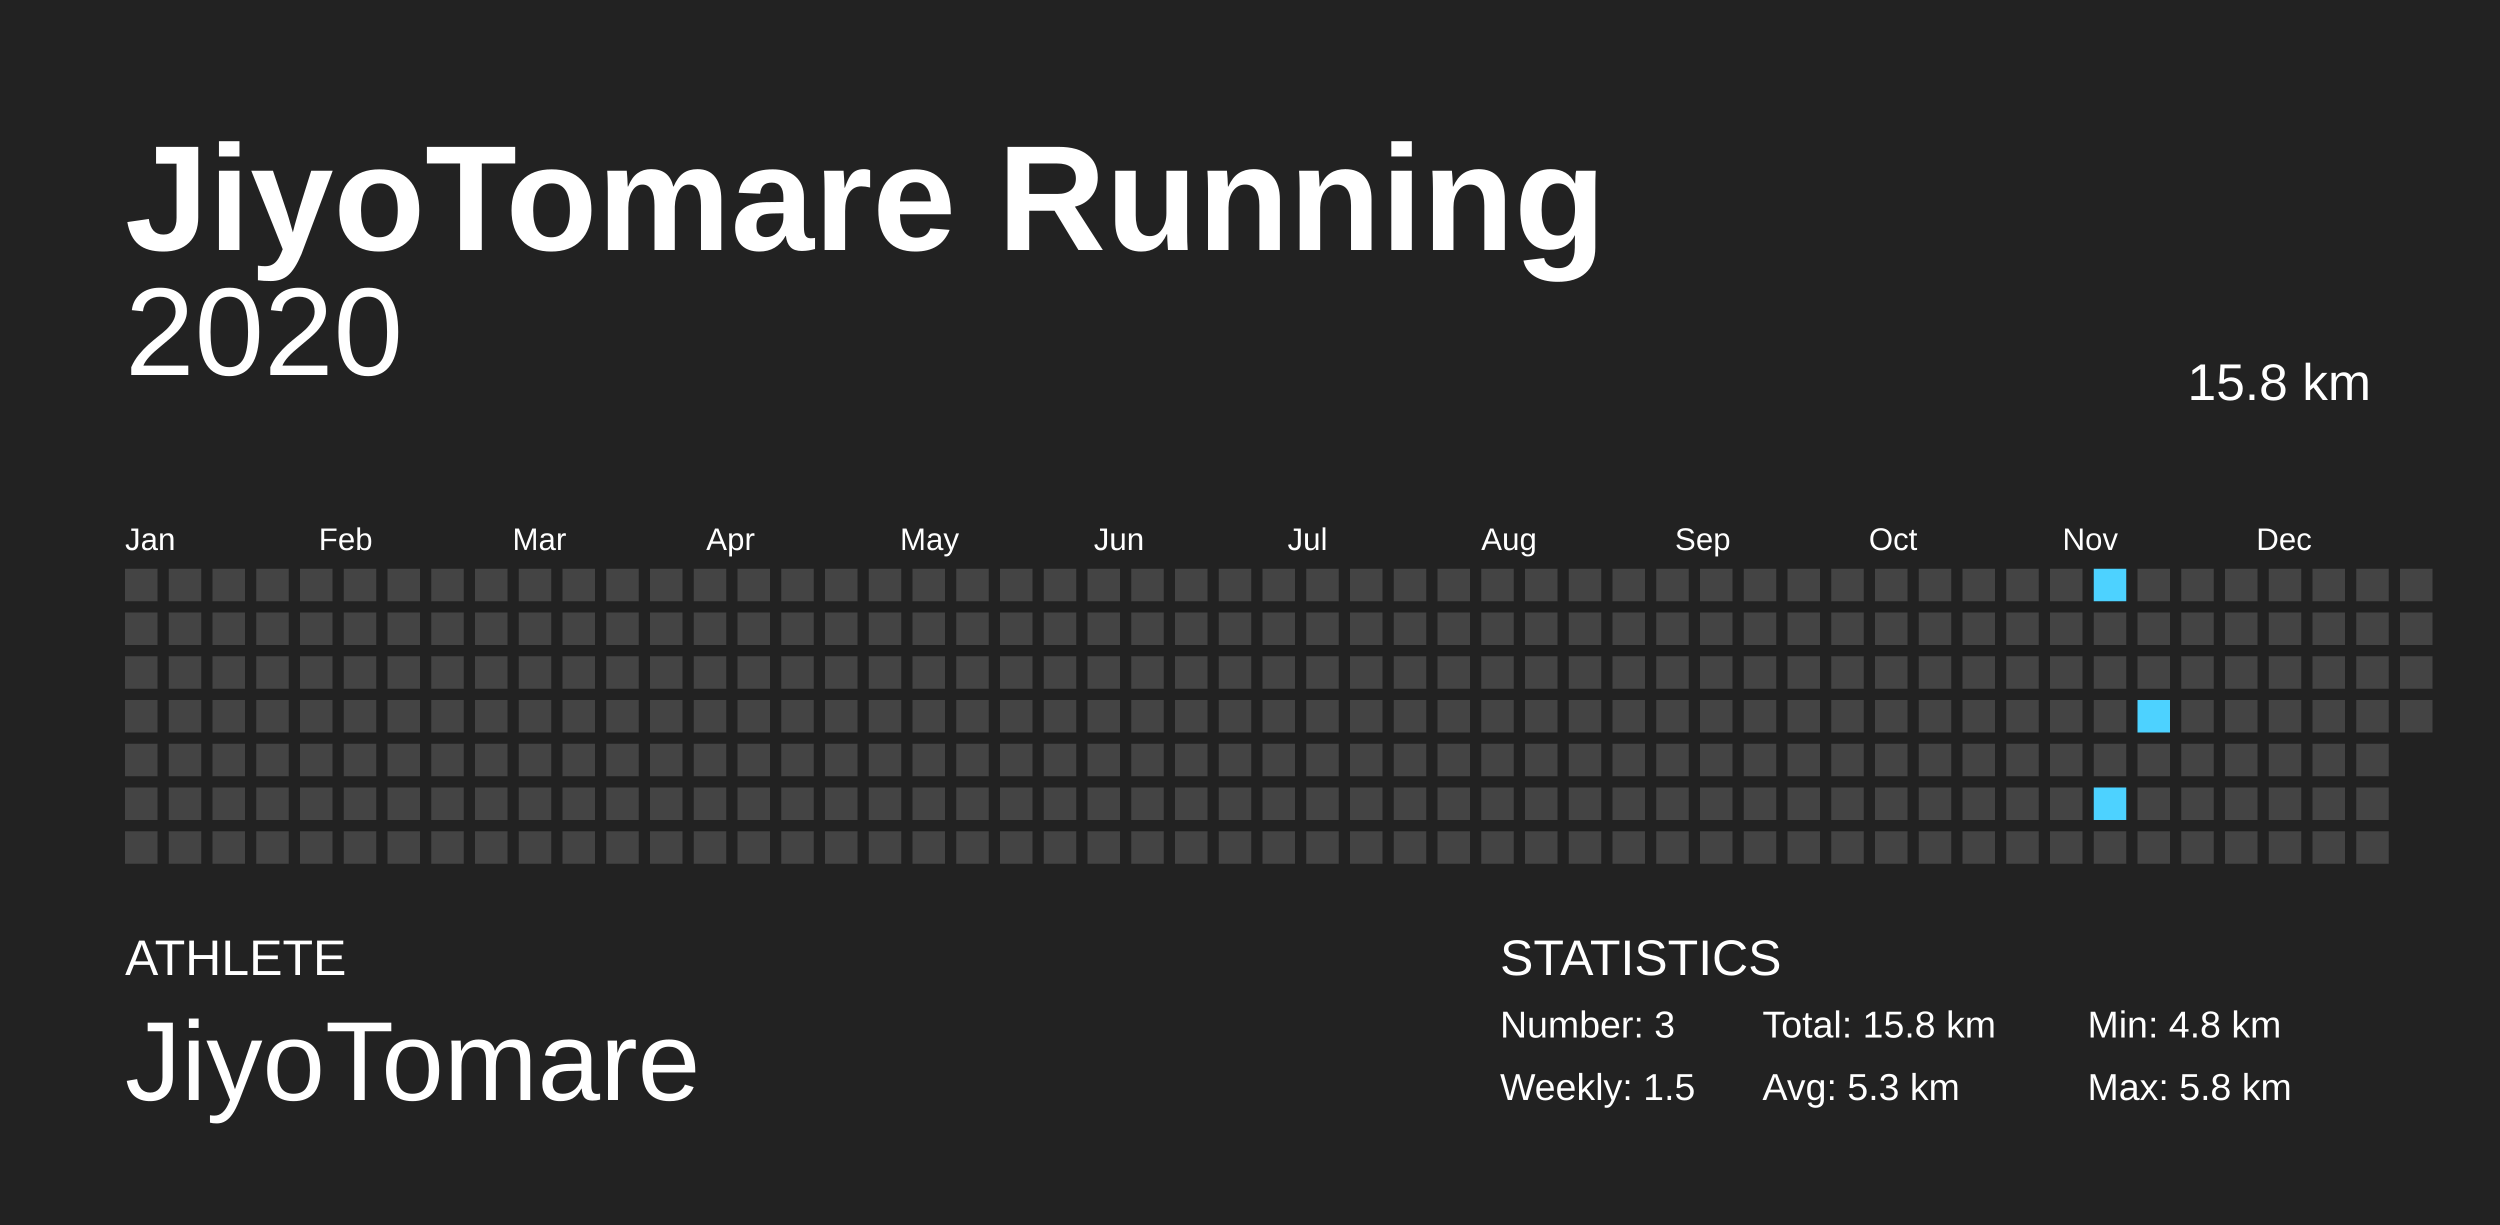
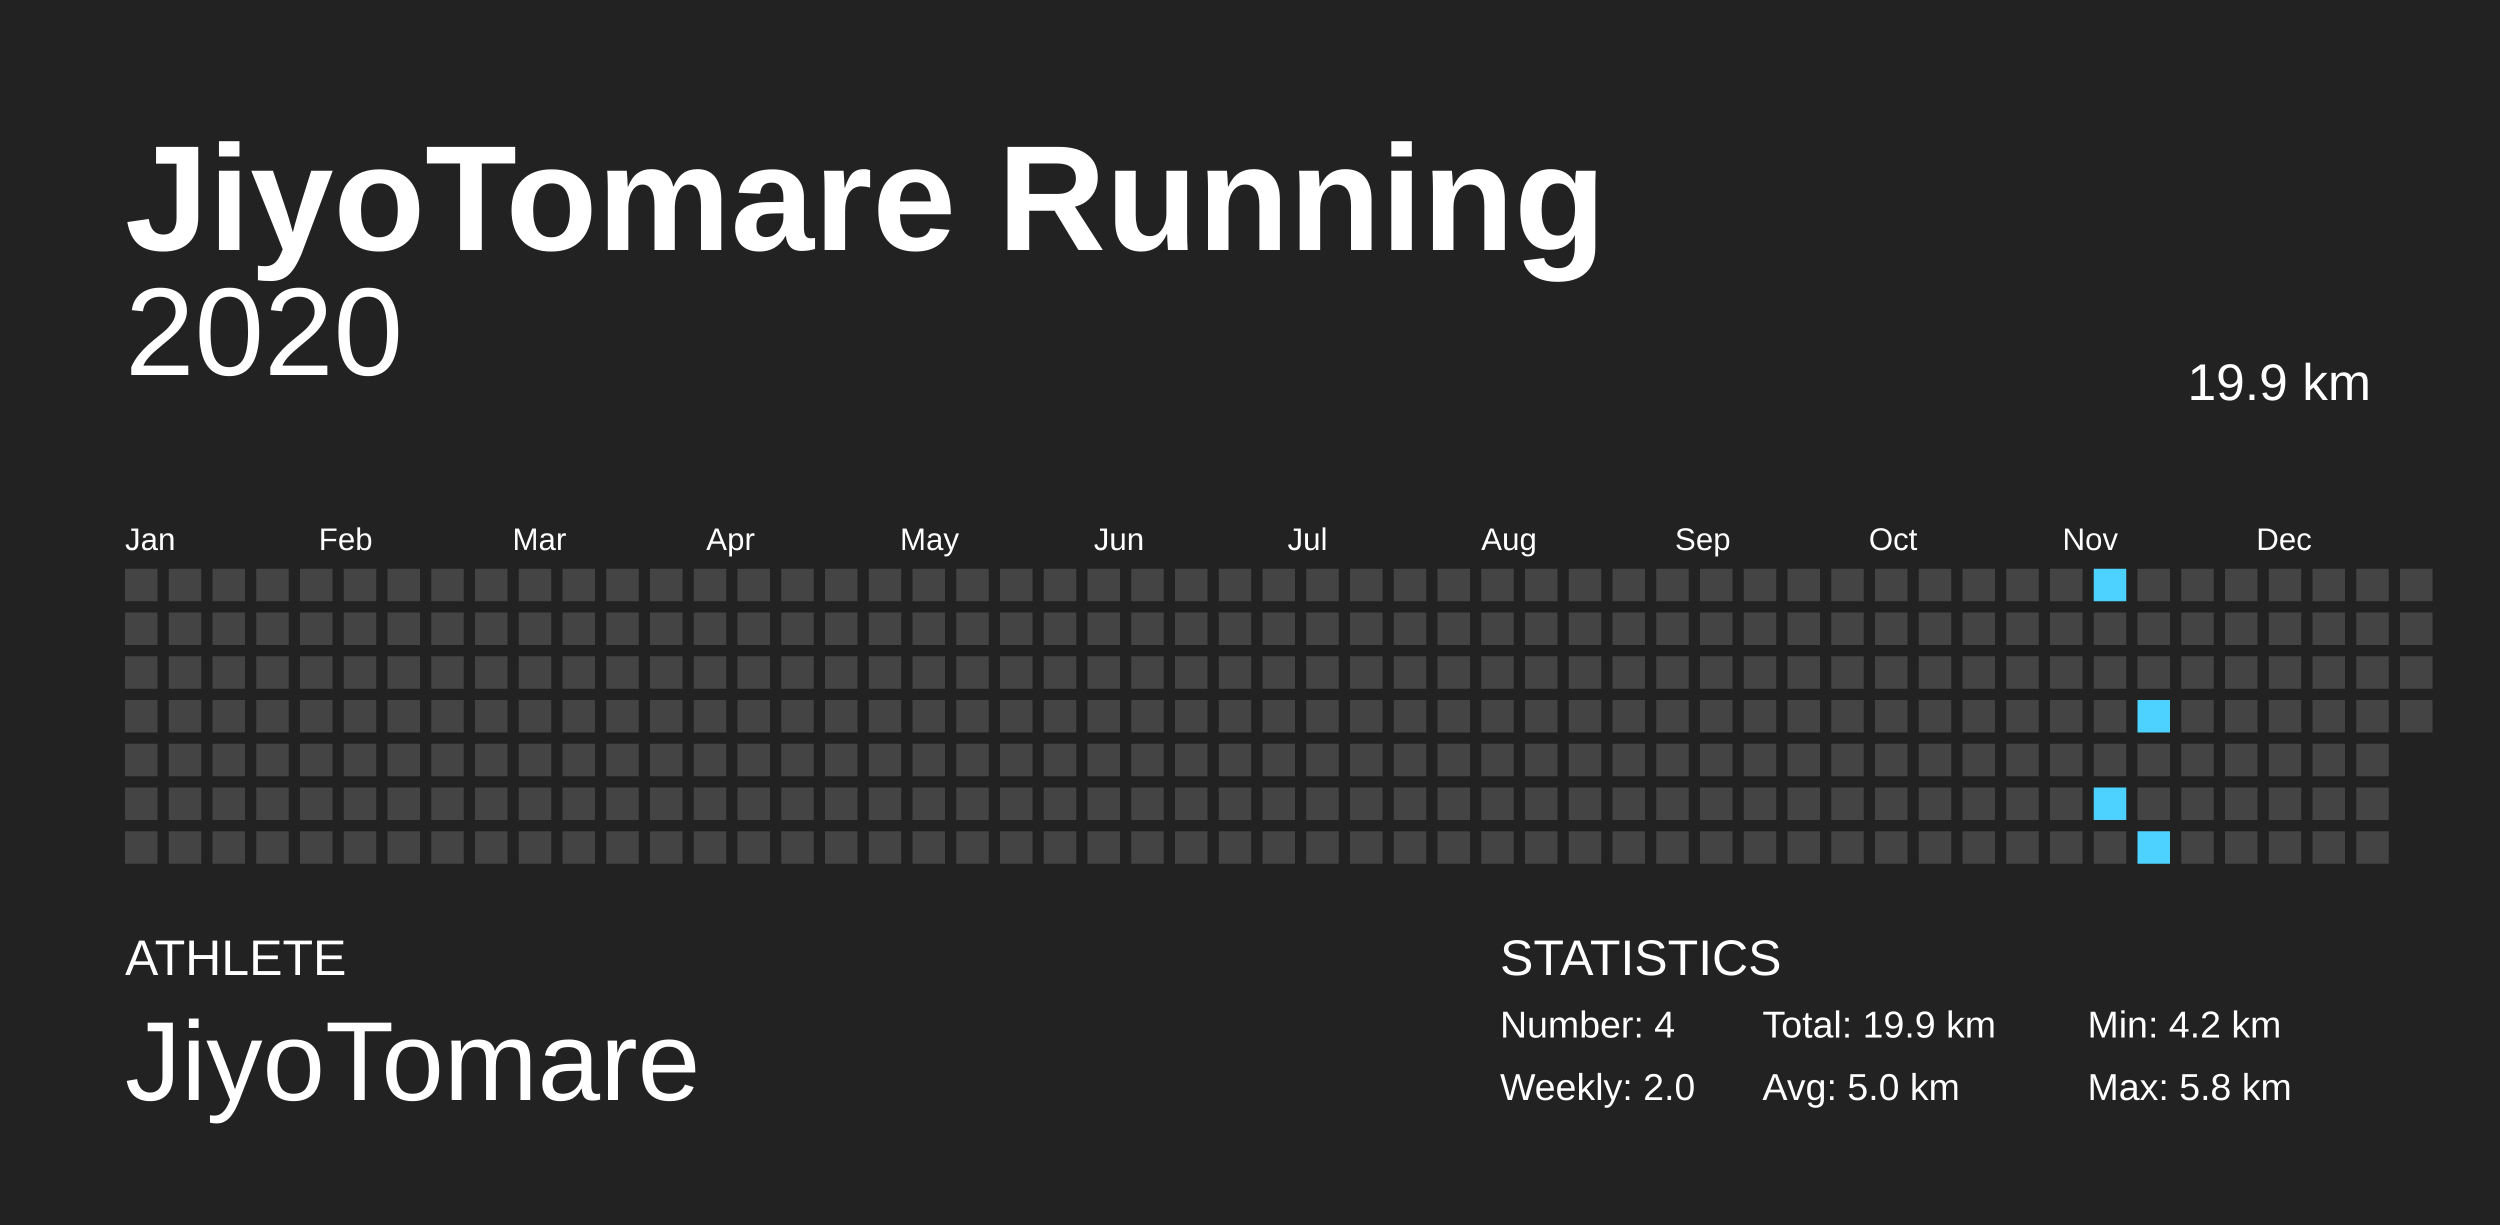
<svg xmlns="http://www.w3.org/2000/svg" baseProfile="full" height="98mm" version="1.1" viewBox="0,0,200,98" width="200mm">
  <defs />
  <rect fill="#222222" height="98" width="200" x="0" y="0" />
  <text fill="#FFFFFF" style="font-size:12px; font-family:Arial; font-weight:bold;" x="10" y="20">JiyoTomare Running</text>
  <text fill="#FFFFFF" style="font-size:4px; font-family:Arial" x="10" y="78">ATHLETE</text>
  <text fill="#FFFFFF" style="font-size:9px; font-family:Arial" x="10" y="88">JiyoTomare</text>
  <text fill="#FFFFFF" style="font-size:4px; font-family:Arial" x="120" y="78">STATISTICS</text>
-   <text fill="#FFFFFF" style="font-size:3px; font-family:Arial" x="120" y="83">Number: 3</text>
-   <text fill="#FFFFFF" style="font-size:3px; font-family:Arial" x="120" y="88">Weekly: 1.5</text>
-   <text fill="#FFFFFF" style="font-size:3px; font-family:Arial" x="141" y="83">Total: 15.8 km</text>
-   <text fill="#FFFFFF" style="font-size:3px; font-family:Arial" x="141" y="88">Avg: 5.3 km</text>
-   <text fill="#FFFFFF" style="font-size:3px; font-family:Arial" x="167" y="83">Min: 4.8 km</text>
+   <text fill="#FFFFFF" style="font-size:3px; font-family:Arial" x="120" y="83">Number: 4</text>
+   <text fill="#FFFFFF" style="font-size:3px; font-family:Arial" x="120" y="88">Weekly: 2.0</text>
+   <text fill="#FFFFFF" style="font-size:3px; font-family:Arial" x="141" y="83">Total: 19.9 km</text>
+   <text fill="#FFFFFF" style="font-size:3px; font-family:Arial" x="141" y="88">Avg: 5.0 km</text>
+   <text fill="#FFFFFF" style="font-size:3px; font-family:Arial" x="167" y="83">Min: 4.2 km</text>
  <text fill="#FFFFFF" style="font-size:3px; font-family:Arial" x="167" y="88">Max: 5.8 km</text>
  <text alignment-baseline="hanging" fill="#FFFFFF" style="font-size:10.0px; font-family:Arial;" x="10" y="30">2020</text>
-   <text alignment-baseline="hanging" fill="#FFFFFF" style="font-size:4.125px; font-family:Arial;" x="175" y="32">15.8 km</text>
+   <text alignment-baseline="hanging" fill="#FFFFFF" style="font-size:4.125px; font-family:Arial;" x="175" y="32">19.9 km</text>
  <text fill="#FFFFFF" style="font-size:2.5px; font-family:Arial" x="10.0" y="44">Jan</text>
  <text fill="#FFFFFF" style="font-size:2.5px; font-family:Arial" x="25.5" y="44">Feb</text>
  <text fill="#FFFFFF" style="font-size:2.5px; font-family:Arial" x="41.0" y="44">Mar</text>
  <text fill="#FFFFFF" style="font-size:2.5px; font-family:Arial" x="56.5" y="44">Apr</text>
  <text fill="#FFFFFF" style="font-size:2.5px; font-family:Arial" x="72.0" y="44">May</text>
  <text fill="#FFFFFF" style="font-size:2.5px; font-family:Arial" x="87.5" y="44">Jun</text>
  <text fill="#FFFFFF" style="font-size:2.5px; font-family:Arial" x="103.0" y="44">Jul</text>
  <text fill="#FFFFFF" style="font-size:2.5px; font-family:Arial" x="118.5" y="44">Aug</text>
  <text fill="#FFFFFF" style="font-size:2.5px; font-family:Arial" x="134.0" y="44">Sep</text>
  <text fill="#FFFFFF" style="font-size:2.5px; font-family:Arial" x="149.5" y="44">Oct</text>
  <text fill="#FFFFFF" style="font-size:2.5px; font-family:Arial" x="165.0" y="44">Nov</text>
  <text fill="#FFFFFF" style="font-size:2.5px; font-family:Arial" x="180.5" y="44">Dec</text>
  <rect fill="#444444" height="2.6" width="2.6" x="10.0" y="45.5" />
  <rect fill="#444444" height="2.6" width="2.6" x="10.0" y="49.0" />
  <rect fill="#444444" height="2.6" width="2.6" x="10.0" y="52.5" />
  <rect fill="#444444" height="2.6" width="2.6" x="10.0" y="56.0" />
  <rect fill="#444444" height="2.6" width="2.6" x="10.0" y="59.5" />
  <rect fill="#444444" height="2.6" width="2.6" x="10.0" y="63.0" />
  <rect fill="#444444" height="2.6" width="2.6" x="10.0" y="66.5" />
  <rect fill="#444444" height="2.6" width="2.6" x="13.5" y="45.5" />
  <rect fill="#444444" height="2.6" width="2.6" x="13.5" y="49.0" />
  <rect fill="#444444" height="2.6" width="2.6" x="13.5" y="52.5" />
  <rect fill="#444444" height="2.6" width="2.6" x="13.5" y="56.0" />
  <rect fill="#444444" height="2.6" width="2.6" x="13.5" y="59.5" />
  <rect fill="#444444" height="2.6" width="2.6" x="13.5" y="63.0" />
  <rect fill="#444444" height="2.6" width="2.6" x="13.5" y="66.5" />
  <rect fill="#444444" height="2.6" width="2.6" x="17.0" y="45.5" />
  <rect fill="#444444" height="2.6" width="2.6" x="17.0" y="49.0" />
  <rect fill="#444444" height="2.6" width="2.6" x="17.0" y="52.5" />
  <rect fill="#444444" height="2.6" width="2.6" x="17.0" y="56.0" />
  <rect fill="#444444" height="2.6" width="2.6" x="17.0" y="59.5" />
  <rect fill="#444444" height="2.6" width="2.6" x="17.0" y="63.0" />
  <rect fill="#444444" height="2.6" width="2.6" x="17.0" y="66.5" />
  <rect fill="#444444" height="2.6" width="2.6" x="20.5" y="45.5" />
  <rect fill="#444444" height="2.6" width="2.6" x="20.5" y="49.0" />
  <rect fill="#444444" height="2.6" width="2.6" x="20.5" y="52.5" />
  <rect fill="#444444" height="2.6" width="2.6" x="20.5" y="56.0" />
  <rect fill="#444444" height="2.6" width="2.6" x="20.5" y="59.5" />
  <rect fill="#444444" height="2.6" width="2.6" x="20.5" y="63.0" />
  <rect fill="#444444" height="2.6" width="2.6" x="20.5" y="66.5" />
  <rect fill="#444444" height="2.6" width="2.6" x="24.0" y="45.5" />
  <rect fill="#444444" height="2.6" width="2.6" x="24.0" y="49.0" />
  <rect fill="#444444" height="2.6" width="2.6" x="24.0" y="52.5" />
  <rect fill="#444444" height="2.6" width="2.6" x="24.0" y="56.0" />
  <rect fill="#444444" height="2.6" width="2.6" x="24.0" y="59.5" />
  <rect fill="#444444" height="2.6" width="2.6" x="24.0" y="63.0" />
  <rect fill="#444444" height="2.6" width="2.6" x="24.0" y="66.5" />
  <rect fill="#444444" height="2.6" width="2.6" x="27.5" y="45.5" />
  <rect fill="#444444" height="2.6" width="2.6" x="27.5" y="49.0" />
  <rect fill="#444444" height="2.6" width="2.6" x="27.5" y="52.5" />
  <rect fill="#444444" height="2.6" width="2.6" x="27.5" y="56.0" />
  <rect fill="#444444" height="2.6" width="2.6" x="27.5" y="59.5" />
  <rect fill="#444444" height="2.6" width="2.6" x="27.5" y="63.0" />
  <rect fill="#444444" height="2.6" width="2.6" x="27.5" y="66.5" />
  <rect fill="#444444" height="2.6" width="2.6" x="31.0" y="45.5" />
  <rect fill="#444444" height="2.6" width="2.6" x="31.0" y="49.0" />
  <rect fill="#444444" height="2.6" width="2.6" x="31.0" y="52.5" />
  <rect fill="#444444" height="2.6" width="2.6" x="31.0" y="56.0" />
  <rect fill="#444444" height="2.6" width="2.6" x="31.0" y="59.5" />
  <rect fill="#444444" height="2.6" width="2.6" x="31.0" y="63.0" />
  <rect fill="#444444" height="2.6" width="2.6" x="31.0" y="66.5" />
  <rect fill="#444444" height="2.6" width="2.6" x="34.5" y="45.5" />
  <rect fill="#444444" height="2.6" width="2.6" x="34.5" y="49.0" />
  <rect fill="#444444" height="2.6" width="2.6" x="34.5" y="52.5" />
  <rect fill="#444444" height="2.6" width="2.6" x="34.5" y="56.0" />
  <rect fill="#444444" height="2.6" width="2.6" x="34.5" y="59.5" />
  <rect fill="#444444" height="2.6" width="2.6" x="34.5" y="63.0" />
  <rect fill="#444444" height="2.6" width="2.6" x="34.5" y="66.5" />
  <rect fill="#444444" height="2.6" width="2.6" x="38.0" y="45.5" />
  <rect fill="#444444" height="2.6" width="2.6" x="38.0" y="49.0" />
  <rect fill="#444444" height="2.6" width="2.6" x="38.0" y="52.5" />
  <rect fill="#444444" height="2.6" width="2.6" x="38.0" y="56.0" />
  <rect fill="#444444" height="2.6" width="2.6" x="38.0" y="59.5" />
  <rect fill="#444444" height="2.6" width="2.6" x="38.0" y="63.0" />
  <rect fill="#444444" height="2.6" width="2.6" x="38.0" y="66.5" />
  <rect fill="#444444" height="2.6" width="2.6" x="41.5" y="45.5" />
  <rect fill="#444444" height="2.6" width="2.6" x="41.5" y="49.0" />
  <rect fill="#444444" height="2.6" width="2.6" x="41.5" y="52.5" />
  <rect fill="#444444" height="2.6" width="2.6" x="41.5" y="56.0" />
  <rect fill="#444444" height="2.6" width="2.6" x="41.5" y="59.5" />
  <rect fill="#444444" height="2.6" width="2.6" x="41.5" y="63.0" />
  <rect fill="#444444" height="2.6" width="2.6" x="41.5" y="66.5" />
  <rect fill="#444444" height="2.6" width="2.6" x="45.0" y="45.5" />
  <rect fill="#444444" height="2.6" width="2.6" x="45.0" y="49.0" />
  <rect fill="#444444" height="2.6" width="2.6" x="45.0" y="52.5" />
  <rect fill="#444444" height="2.6" width="2.6" x="45.0" y="56.0" />
  <rect fill="#444444" height="2.6" width="2.6" x="45.0" y="59.5" />
  <rect fill="#444444" height="2.6" width="2.6" x="45.0" y="63.0" />
  <rect fill="#444444" height="2.6" width="2.6" x="45.0" y="66.5" />
  <rect fill="#444444" height="2.6" width="2.6" x="48.5" y="45.5" />
  <rect fill="#444444" height="2.6" width="2.6" x="48.5" y="49.0" />
  <rect fill="#444444" height="2.6" width="2.6" x="48.5" y="52.5" />
  <rect fill="#444444" height="2.6" width="2.6" x="48.5" y="56.0" />
  <rect fill="#444444" height="2.6" width="2.6" x="48.5" y="59.5" />
  <rect fill="#444444" height="2.6" width="2.6" x="48.5" y="63.0" />
  <rect fill="#444444" height="2.6" width="2.6" x="48.5" y="66.5" />
  <rect fill="#444444" height="2.6" width="2.6" x="52.0" y="45.5" />
  <rect fill="#444444" height="2.6" width="2.6" x="52.0" y="49.0" />
  <rect fill="#444444" height="2.6" width="2.6" x="52.0" y="52.5" />
  <rect fill="#444444" height="2.6" width="2.6" x="52.0" y="56.0" />
  <rect fill="#444444" height="2.6" width="2.6" x="52.0" y="59.5" />
  <rect fill="#444444" height="2.6" width="2.6" x="52.0" y="63.0" />
  <rect fill="#444444" height="2.6" width="2.6" x="52.0" y="66.5" />
  <rect fill="#444444" height="2.6" width="2.6" x="55.5" y="45.5" />
  <rect fill="#444444" height="2.6" width="2.6" x="55.5" y="49.0" />
  <rect fill="#444444" height="2.6" width="2.6" x="55.5" y="52.5" />
  <rect fill="#444444" height="2.6" width="2.6" x="55.5" y="56.0" />
  <rect fill="#444444" height="2.6" width="2.6" x="55.5" y="59.5" />
  <rect fill="#444444" height="2.6" width="2.6" x="55.5" y="63.0" />
  <rect fill="#444444" height="2.6" width="2.6" x="55.5" y="66.5" />
  <rect fill="#444444" height="2.6" width="2.6" x="59.0" y="45.5" />
  <rect fill="#444444" height="2.6" width="2.6" x="59.0" y="49.0" />
  <rect fill="#444444" height="2.6" width="2.6" x="59.0" y="52.5" />
  <rect fill="#444444" height="2.6" width="2.6" x="59.0" y="56.0" />
  <rect fill="#444444" height="2.6" width="2.6" x="59.0" y="59.5" />
  <rect fill="#444444" height="2.6" width="2.6" x="59.0" y="63.0" />
  <rect fill="#444444" height="2.6" width="2.6" x="59.0" y="66.5" />
  <rect fill="#444444" height="2.6" width="2.6" x="62.5" y="45.5" />
  <rect fill="#444444" height="2.6" width="2.6" x="62.5" y="49.0" />
  <rect fill="#444444" height="2.6" width="2.6" x="62.5" y="52.5" />
  <rect fill="#444444" height="2.6" width="2.6" x="62.5" y="56.0" />
  <rect fill="#444444" height="2.6" width="2.6" x="62.5" y="59.5" />
  <rect fill="#444444" height="2.6" width="2.6" x="62.5" y="63.0" />
  <rect fill="#444444" height="2.6" width="2.6" x="62.5" y="66.5" />
  <rect fill="#444444" height="2.6" width="2.6" x="66.0" y="45.5" />
  <rect fill="#444444" height="2.6" width="2.6" x="66.0" y="49.0" />
  <rect fill="#444444" height="2.6" width="2.6" x="66.0" y="52.5" />
  <rect fill="#444444" height="2.6" width="2.6" x="66.0" y="56.0" />
  <rect fill="#444444" height="2.6" width="2.6" x="66.0" y="59.5" />
  <rect fill="#444444" height="2.6" width="2.6" x="66.0" y="63.0" />
  <rect fill="#444444" height="2.6" width="2.6" x="66.0" y="66.5" />
  <rect fill="#444444" height="2.6" width="2.6" x="69.5" y="45.5" />
  <rect fill="#444444" height="2.6" width="2.6" x="69.5" y="49.0" />
  <rect fill="#444444" height="2.6" width="2.6" x="69.5" y="52.5" />
  <rect fill="#444444" height="2.6" width="2.6" x="69.5" y="56.0" />
  <rect fill="#444444" height="2.6" width="2.6" x="69.5" y="59.5" />
  <rect fill="#444444" height="2.6" width="2.6" x="69.5" y="63.0" />
  <rect fill="#444444" height="2.6" width="2.6" x="69.5" y="66.5" />
  <rect fill="#444444" height="2.6" width="2.6" x="73.0" y="45.5" />
  <rect fill="#444444" height="2.6" width="2.6" x="73.0" y="49.0" />
  <rect fill="#444444" height="2.6" width="2.6" x="73.0" y="52.5" />
  <rect fill="#444444" height="2.6" width="2.6" x="73.0" y="56.0" />
  <rect fill="#444444" height="2.6" width="2.6" x="73.0" y="59.5" />
  <rect fill="#444444" height="2.6" width="2.6" x="73.0" y="63.0" />
  <rect fill="#444444" height="2.6" width="2.6" x="73.0" y="66.5" />
  <rect fill="#444444" height="2.6" width="2.6" x="76.5" y="45.5" />
  <rect fill="#444444" height="2.6" width="2.6" x="76.5" y="49.0" />
  <rect fill="#444444" height="2.6" width="2.6" x="76.5" y="52.5" />
  <rect fill="#444444" height="2.6" width="2.6" x="76.5" y="56.0" />
  <rect fill="#444444" height="2.6" width="2.6" x="76.5" y="59.5" />
  <rect fill="#444444" height="2.6" width="2.6" x="76.5" y="63.0" />
  <rect fill="#444444" height="2.6" width="2.6" x="76.5" y="66.5" />
  <rect fill="#444444" height="2.6" width="2.6" x="80.0" y="45.5" />
  <rect fill="#444444" height="2.6" width="2.6" x="80.0" y="49.0" />
  <rect fill="#444444" height="2.6" width="2.6" x="80.0" y="52.5" />
  <rect fill="#444444" height="2.6" width="2.6" x="80.0" y="56.0" />
  <rect fill="#444444" height="2.6" width="2.6" x="80.0" y="59.5" />
  <rect fill="#444444" height="2.6" width="2.6" x="80.0" y="63.0" />
  <rect fill="#444444" height="2.6" width="2.6" x="80.0" y="66.5" />
  <rect fill="#444444" height="2.6" width="2.6" x="83.5" y="45.5" />
  <rect fill="#444444" height="2.6" width="2.6" x="83.5" y="49.0" />
  <rect fill="#444444" height="2.6" width="2.6" x="83.5" y="52.5" />
  <rect fill="#444444" height="2.6" width="2.6" x="83.5" y="56.0" />
  <rect fill="#444444" height="2.6" width="2.6" x="83.5" y="59.5" />
  <rect fill="#444444" height="2.6" width="2.6" x="83.5" y="63.0" />
  <rect fill="#444444" height="2.6" width="2.6" x="83.5" y="66.5" />
  <rect fill="#444444" height="2.6" width="2.6" x="87.0" y="45.5" />
  <rect fill="#444444" height="2.6" width="2.6" x="87.0" y="49.0" />
  <rect fill="#444444" height="2.6" width="2.6" x="87.0" y="52.5" />
  <rect fill="#444444" height="2.6" width="2.6" x="87.0" y="56.0" />
  <rect fill="#444444" height="2.6" width="2.6" x="87.0" y="59.5" />
  <rect fill="#444444" height="2.6" width="2.6" x="87.0" y="63.0" />
  <rect fill="#444444" height="2.6" width="2.6" x="87.0" y="66.5" />
  <rect fill="#444444" height="2.6" width="2.6" x="90.5" y="45.5" />
  <rect fill="#444444" height="2.6" width="2.6" x="90.5" y="49.0" />
  <rect fill="#444444" height="2.6" width="2.6" x="90.5" y="52.5" />
  <rect fill="#444444" height="2.6" width="2.6" x="90.5" y="56.0" />
  <rect fill="#444444" height="2.6" width="2.6" x="90.5" y="59.5" />
  <rect fill="#444444" height="2.6" width="2.6" x="90.5" y="63.0" />
  <rect fill="#444444" height="2.6" width="2.6" x="90.5" y="66.5" />
  <rect fill="#444444" height="2.6" width="2.6" x="94.0" y="45.5" />
  <rect fill="#444444" height="2.6" width="2.6" x="94.0" y="49.0" />
  <rect fill="#444444" height="2.6" width="2.6" x="94.0" y="52.5" />
  <rect fill="#444444" height="2.6" width="2.6" x="94.0" y="56.0" />
  <rect fill="#444444" height="2.6" width="2.6" x="94.0" y="59.5" />
  <rect fill="#444444" height="2.6" width="2.6" x="94.0" y="63.0" />
  <rect fill="#444444" height="2.6" width="2.6" x="94.0" y="66.5" />
  <rect fill="#444444" height="2.6" width="2.6" x="97.5" y="45.5" />
  <rect fill="#444444" height="2.6" width="2.6" x="97.5" y="49.0" />
  <rect fill="#444444" height="2.6" width="2.6" x="97.5" y="52.5" />
  <rect fill="#444444" height="2.6" width="2.6" x="97.5" y="56.0" />
  <rect fill="#444444" height="2.6" width="2.6" x="97.5" y="59.5" />
  <rect fill="#444444" height="2.6" width="2.6" x="97.5" y="63.0" />
  <rect fill="#444444" height="2.6" width="2.6" x="97.5" y="66.5" />
  <rect fill="#444444" height="2.6" width="2.6" x="101.0" y="45.5" />
  <rect fill="#444444" height="2.6" width="2.6" x="101.0" y="49.0" />
  <rect fill="#444444" height="2.6" width="2.6" x="101.0" y="52.5" />
  <rect fill="#444444" height="2.6" width="2.6" x="101.0" y="56.0" />
  <rect fill="#444444" height="2.6" width="2.6" x="101.0" y="59.5" />
  <rect fill="#444444" height="2.6" width="2.6" x="101.0" y="63.0" />
  <rect fill="#444444" height="2.6" width="2.6" x="101.0" y="66.5" />
  <rect fill="#444444" height="2.6" width="2.6" x="104.5" y="45.5" />
  <rect fill="#444444" height="2.6" width="2.6" x="104.5" y="49.0" />
  <rect fill="#444444" height="2.6" width="2.6" x="104.5" y="52.5" />
  <rect fill="#444444" height="2.6" width="2.6" x="104.5" y="56.0" />
  <rect fill="#444444" height="2.6" width="2.6" x="104.5" y="59.5" />
  <rect fill="#444444" height="2.6" width="2.6" x="104.5" y="63.0" />
  <rect fill="#444444" height="2.6" width="2.6" x="104.5" y="66.5" />
  <rect fill="#444444" height="2.6" width="2.6" x="108.0" y="45.5" />
  <rect fill="#444444" height="2.6" width="2.6" x="108.0" y="49.0" />
  <rect fill="#444444" height="2.6" width="2.6" x="108.0" y="52.5" />
  <rect fill="#444444" height="2.6" width="2.6" x="108.0" y="56.0" />
  <rect fill="#444444" height="2.6" width="2.6" x="108.0" y="59.5" />
  <rect fill="#444444" height="2.6" width="2.6" x="108.0" y="63.0" />
  <rect fill="#444444" height="2.6" width="2.6" x="108.0" y="66.5" />
  <rect fill="#444444" height="2.6" width="2.6" x="111.5" y="45.5" />
  <rect fill="#444444" height="2.6" width="2.6" x="111.5" y="49.0" />
  <rect fill="#444444" height="2.6" width="2.6" x="111.5" y="52.5" />
  <rect fill="#444444" height="2.6" width="2.6" x="111.5" y="56.0" />
  <rect fill="#444444" height="2.6" width="2.6" x="111.5" y="59.5" />
  <rect fill="#444444" height="2.6" width="2.6" x="111.5" y="63.0" />
  <rect fill="#444444" height="2.6" width="2.6" x="111.5" y="66.5" />
  <rect fill="#444444" height="2.6" width="2.6" x="115.0" y="45.5" />
  <rect fill="#444444" height="2.6" width="2.6" x="115.0" y="49.0" />
  <rect fill="#444444" height="2.6" width="2.6" x="115.0" y="52.5" />
  <rect fill="#444444" height="2.6" width="2.6" x="115.0" y="56.0" />
  <rect fill="#444444" height="2.6" width="2.6" x="115.0" y="59.5" />
  <rect fill="#444444" height="2.6" width="2.6" x="115.0" y="63.0" />
  <rect fill="#444444" height="2.6" width="2.6" x="115.0" y="66.5" />
  <rect fill="#444444" height="2.6" width="2.6" x="118.5" y="45.5" />
  <rect fill="#444444" height="2.6" width="2.6" x="118.5" y="49.0" />
  <rect fill="#444444" height="2.6" width="2.6" x="118.5" y="52.5" />
  <rect fill="#444444" height="2.6" width="2.6" x="118.5" y="56.0" />
  <rect fill="#444444" height="2.6" width="2.6" x="118.5" y="59.5" />
  <rect fill="#444444" height="2.6" width="2.6" x="118.5" y="63.0" />
  <rect fill="#444444" height="2.6" width="2.6" x="118.5" y="66.5" />
  <rect fill="#444444" height="2.6" width="2.6" x="122.0" y="45.5" />
  <rect fill="#444444" height="2.6" width="2.6" x="122.0" y="49.0" />
  <rect fill="#444444" height="2.6" width="2.6" x="122.0" y="52.5" />
  <rect fill="#444444" height="2.6" width="2.6" x="122.0" y="56.0" />
  <rect fill="#444444" height="2.6" width="2.6" x="122.0" y="59.5" />
  <rect fill="#444444" height="2.6" width="2.6" x="122.0" y="63.0" />
  <rect fill="#444444" height="2.6" width="2.6" x="122.0" y="66.5" />
  <rect fill="#444444" height="2.6" width="2.6" x="125.5" y="45.5" />
  <rect fill="#444444" height="2.6" width="2.6" x="125.5" y="49.0" />
  <rect fill="#444444" height="2.6" width="2.6" x="125.5" y="52.5" />
  <rect fill="#444444" height="2.6" width="2.6" x="125.5" y="56.0" />
  <rect fill="#444444" height="2.6" width="2.6" x="125.5" y="59.5" />
  <rect fill="#444444" height="2.6" width="2.6" x="125.5" y="63.0" />
  <rect fill="#444444" height="2.6" width="2.6" x="125.5" y="66.5" />
  <rect fill="#444444" height="2.6" width="2.6" x="129.0" y="45.5" />
  <rect fill="#444444" height="2.6" width="2.6" x="129.0" y="49.0" />
  <rect fill="#444444" height="2.6" width="2.6" x="129.0" y="52.5" />
  <rect fill="#444444" height="2.6" width="2.6" x="129.0" y="56.0" />
  <rect fill="#444444" height="2.6" width="2.6" x="129.0" y="59.5" />
  <rect fill="#444444" height="2.6" width="2.6" x="129.0" y="63.0" />
  <rect fill="#444444" height="2.6" width="2.6" x="129.0" y="66.5" />
  <rect fill="#444444" height="2.6" width="2.6" x="132.5" y="45.5" />
  <rect fill="#444444" height="2.6" width="2.6" x="132.5" y="49.0" />
  <rect fill="#444444" height="2.6" width="2.6" x="132.5" y="52.5" />
  <rect fill="#444444" height="2.6" width="2.6" x="132.5" y="56.0" />
  <rect fill="#444444" height="2.6" width="2.6" x="132.5" y="59.5" />
  <rect fill="#444444" height="2.6" width="2.6" x="132.5" y="63.0" />
  <rect fill="#444444" height="2.6" width="2.6" x="132.5" y="66.5" />
  <rect fill="#444444" height="2.6" width="2.6" x="136.0" y="45.5" />
  <rect fill="#444444" height="2.6" width="2.6" x="136.0" y="49.0" />
  <rect fill="#444444" height="2.6" width="2.6" x="136.0" y="52.5" />
  <rect fill="#444444" height="2.6" width="2.6" x="136.0" y="56.0" />
  <rect fill="#444444" height="2.6" width="2.6" x="136.0" y="59.5" />
  <rect fill="#444444" height="2.6" width="2.6" x="136.0" y="63.0" />
  <rect fill="#444444" height="2.6" width="2.6" x="136.0" y="66.5" />
  <rect fill="#444444" height="2.6" width="2.6" x="139.5" y="45.5" />
  <rect fill="#444444" height="2.6" width="2.6" x="139.5" y="49.0" />
  <rect fill="#444444" height="2.6" width="2.6" x="139.5" y="52.5" />
  <rect fill="#444444" height="2.6" width="2.6" x="139.5" y="56.0" />
  <rect fill="#444444" height="2.6" width="2.6" x="139.5" y="59.5" />
  <rect fill="#444444" height="2.6" width="2.6" x="139.5" y="63.0" />
  <rect fill="#444444" height="2.6" width="2.6" x="139.5" y="66.5" />
  <rect fill="#444444" height="2.6" width="2.6" x="143.0" y="45.5" />
  <rect fill="#444444" height="2.6" width="2.6" x="143.0" y="49.0" />
  <rect fill="#444444" height="2.6" width="2.6" x="143.0" y="52.5" />
  <rect fill="#444444" height="2.6" width="2.6" x="143.0" y="56.0" />
  <rect fill="#444444" height="2.6" width="2.6" x="143.0" y="59.5" />
  <rect fill="#444444" height="2.6" width="2.6" x="143.0" y="63.0" />
  <rect fill="#444444" height="2.6" width="2.6" x="143.0" y="66.5" />
  <rect fill="#444444" height="2.6" width="2.6" x="146.5" y="45.5" />
  <rect fill="#444444" height="2.6" width="2.6" x="146.5" y="49.0" />
  <rect fill="#444444" height="2.6" width="2.6" x="146.5" y="52.5" />
  <rect fill="#444444" height="2.6" width="2.6" x="146.5" y="56.0" />
  <rect fill="#444444" height="2.6" width="2.6" x="146.5" y="59.5" />
  <rect fill="#444444" height="2.6" width="2.6" x="146.5" y="63.0" />
  <rect fill="#444444" height="2.6" width="2.6" x="146.5" y="66.5" />
  <rect fill="#444444" height="2.6" width="2.6" x="150.0" y="45.5" />
  <rect fill="#444444" height="2.6" width="2.6" x="150.0" y="49.0" />
  <rect fill="#444444" height="2.6" width="2.6" x="150.0" y="52.5" />
  <rect fill="#444444" height="2.6" width="2.6" x="150.0" y="56.0" />
  <rect fill="#444444" height="2.6" width="2.6" x="150.0" y="59.5" />
  <rect fill="#444444" height="2.6" width="2.6" x="150.0" y="63.0" />
  <rect fill="#444444" height="2.6" width="2.6" x="150.0" y="66.5" />
  <rect fill="#444444" height="2.6" width="2.6" x="153.5" y="45.5" />
  <rect fill="#444444" height="2.6" width="2.6" x="153.5" y="49.0" />
  <rect fill="#444444" height="2.6" width="2.6" x="153.5" y="52.5" />
  <rect fill="#444444" height="2.6" width="2.6" x="153.5" y="56.0" />
  <rect fill="#444444" height="2.6" width="2.6" x="153.5" y="59.5" />
  <rect fill="#444444" height="2.6" width="2.6" x="153.5" y="63.0" />
  <rect fill="#444444" height="2.6" width="2.6" x="153.5" y="66.5" />
  <rect fill="#444444" height="2.6" width="2.6" x="157.0" y="45.5" />
  <rect fill="#444444" height="2.6" width="2.6" x="157.0" y="49.0" />
  <rect fill="#444444" height="2.6" width="2.6" x="157.0" y="52.5" />
  <rect fill="#444444" height="2.6" width="2.6" x="157.0" y="56.0" />
  <rect fill="#444444" height="2.6" width="2.6" x="157.0" y="59.5" />
  <rect fill="#444444" height="2.6" width="2.6" x="157.0" y="63.0" />
  <rect fill="#444444" height="2.6" width="2.6" x="157.0" y="66.5" />
  <rect fill="#444444" height="2.6" width="2.6" x="160.5" y="45.5" />
  <rect fill="#444444" height="2.6" width="2.6" x="160.5" y="49.0" />
  <rect fill="#444444" height="2.6" width="2.6" x="160.5" y="52.5" />
  <rect fill="#444444" height="2.6" width="2.6" x="160.5" y="56.0" />
  <rect fill="#444444" height="2.6" width="2.6" x="160.5" y="59.5" />
  <rect fill="#444444" height="2.6" width="2.6" x="160.5" y="63.0" />
  <rect fill="#444444" height="2.6" width="2.6" x="160.5" y="66.5" />
  <rect fill="#444444" height="2.6" width="2.6" x="164.0" y="45.5" />
  <rect fill="#444444" height="2.6" width="2.6" x="164.0" y="49.0" />
  <rect fill="#444444" height="2.6" width="2.6" x="164.0" y="52.5" />
  <rect fill="#444444" height="2.6" width="2.6" x="164.0" y="56.0" />
  <rect fill="#444444" height="2.6" width="2.6" x="164.0" y="59.5" />
  <rect fill="#444444" height="2.6" width="2.6" x="164.0" y="63.0" />
  <rect fill="#444444" height="2.6" width="2.6" x="164.0" y="66.5" />
  <rect fill="#4dd2ff" height="2.6" width="2.6" x="167.5" y="45.5" />
  <rect fill="#444444" height="2.6" width="2.6" x="167.5" y="49.0" />
  <rect fill="#444444" height="2.6" width="2.6" x="167.5" y="52.5" />
  <rect fill="#444444" height="2.6" width="2.6" x="167.5" y="56.0" />
  <rect fill="#444444" height="2.6" width="2.6" x="167.5" y="59.5" />
  <rect fill="#4dd2ff" height="2.6" width="2.6" x="167.5" y="63.0" />
  <rect fill="#444444" height="2.6" width="2.6" x="167.5" y="66.5" />
  <rect fill="#444444" height="2.6" width="2.6" x="171.0" y="45.5" />
  <rect fill="#444444" height="2.6" width="2.6" x="171.0" y="49.0" />
  <rect fill="#444444" height="2.6" width="2.6" x="171.0" y="52.5" />
  <rect fill="#4dd2ff" height="2.6" width="2.6" x="171.0" y="56.0" />
  <rect fill="#444444" height="2.6" width="2.6" x="171.0" y="59.5" />
  <rect fill="#444444" height="2.6" width="2.6" x="171.0" y="63.0" />
-   <rect fill="#444444" height="2.6" width="2.6" x="171.0" y="66.5" />
+   <rect fill="#4dd2ff" height="2.6" width="2.6" x="171.0" y="66.5" />
  <rect fill="#444444" height="2.6" width="2.6" x="174.5" y="45.5" />
  <rect fill="#444444" height="2.6" width="2.6" x="174.5" y="49.0" />
  <rect fill="#444444" height="2.6" width="2.6" x="174.5" y="52.5" />
  <rect fill="#444444" height="2.6" width="2.6" x="174.5" y="56.0" />
  <rect fill="#444444" height="2.6" width="2.6" x="174.5" y="59.5" />
  <rect fill="#444444" height="2.6" width="2.6" x="174.5" y="63.0" />
  <rect fill="#444444" height="2.6" width="2.6" x="174.5" y="66.5" />
  <rect fill="#444444" height="2.6" width="2.6" x="178.0" y="45.5" />
  <rect fill="#444444" height="2.6" width="2.6" x="178.0" y="49.0" />
  <rect fill="#444444" height="2.6" width="2.6" x="178.0" y="52.5" />
  <rect fill="#444444" height="2.6" width="2.6" x="178.0" y="56.0" />
  <rect fill="#444444" height="2.6" width="2.6" x="178.0" y="59.5" />
  <rect fill="#444444" height="2.6" width="2.6" x="178.0" y="63.0" />
  <rect fill="#444444" height="2.6" width="2.6" x="178.0" y="66.5" />
  <rect fill="#444444" height="2.6" width="2.6" x="181.5" y="45.5" />
  <rect fill="#444444" height="2.6" width="2.6" x="181.5" y="49.0" />
  <rect fill="#444444" height="2.6" width="2.6" x="181.5" y="52.5" />
  <rect fill="#444444" height="2.6" width="2.6" x="181.5" y="56.0" />
  <rect fill="#444444" height="2.6" width="2.6" x="181.5" y="59.5" />
  <rect fill="#444444" height="2.6" width="2.6" x="181.5" y="63.0" />
  <rect fill="#444444" height="2.6" width="2.6" x="181.5" y="66.5" />
  <rect fill="#444444" height="2.6" width="2.6" x="185.0" y="45.5" />
  <rect fill="#444444" height="2.6" width="2.6" x="185.0" y="49.0" />
  <rect fill="#444444" height="2.6" width="2.6" x="185.0" y="52.5" />
  <rect fill="#444444" height="2.6" width="2.6" x="185.0" y="56.0" />
  <rect fill="#444444" height="2.6" width="2.6" x="185.0" y="59.5" />
  <rect fill="#444444" height="2.6" width="2.6" x="185.0" y="63.0" />
  <rect fill="#444444" height="2.6" width="2.6" x="185.0" y="66.5" />
  <rect fill="#444444" height="2.6" width="2.6" x="188.5" y="45.5" />
  <rect fill="#444444" height="2.6" width="2.6" x="188.5" y="49.0" />
  <rect fill="#444444" height="2.6" width="2.6" x="188.5" y="52.5" />
  <rect fill="#444444" height="2.6" width="2.6" x="188.5" y="56.0" />
  <rect fill="#444444" height="2.6" width="2.6" x="188.5" y="59.5" />
  <rect fill="#444444" height="2.6" width="2.6" x="188.5" y="63.0" />
  <rect fill="#444444" height="2.6" width="2.6" x="188.5" y="66.5" />
  <rect fill="#444444" height="2.6" width="2.6" x="192.0" y="45.5" />
  <rect fill="#444444" height="2.6" width="2.6" x="192.0" y="49.0" />
  <rect fill="#444444" height="2.6" width="2.6" x="192.0" y="52.5" />
  <rect fill="#444444" height="2.6" width="2.6" x="192.0" y="56.0" />
</svg>
